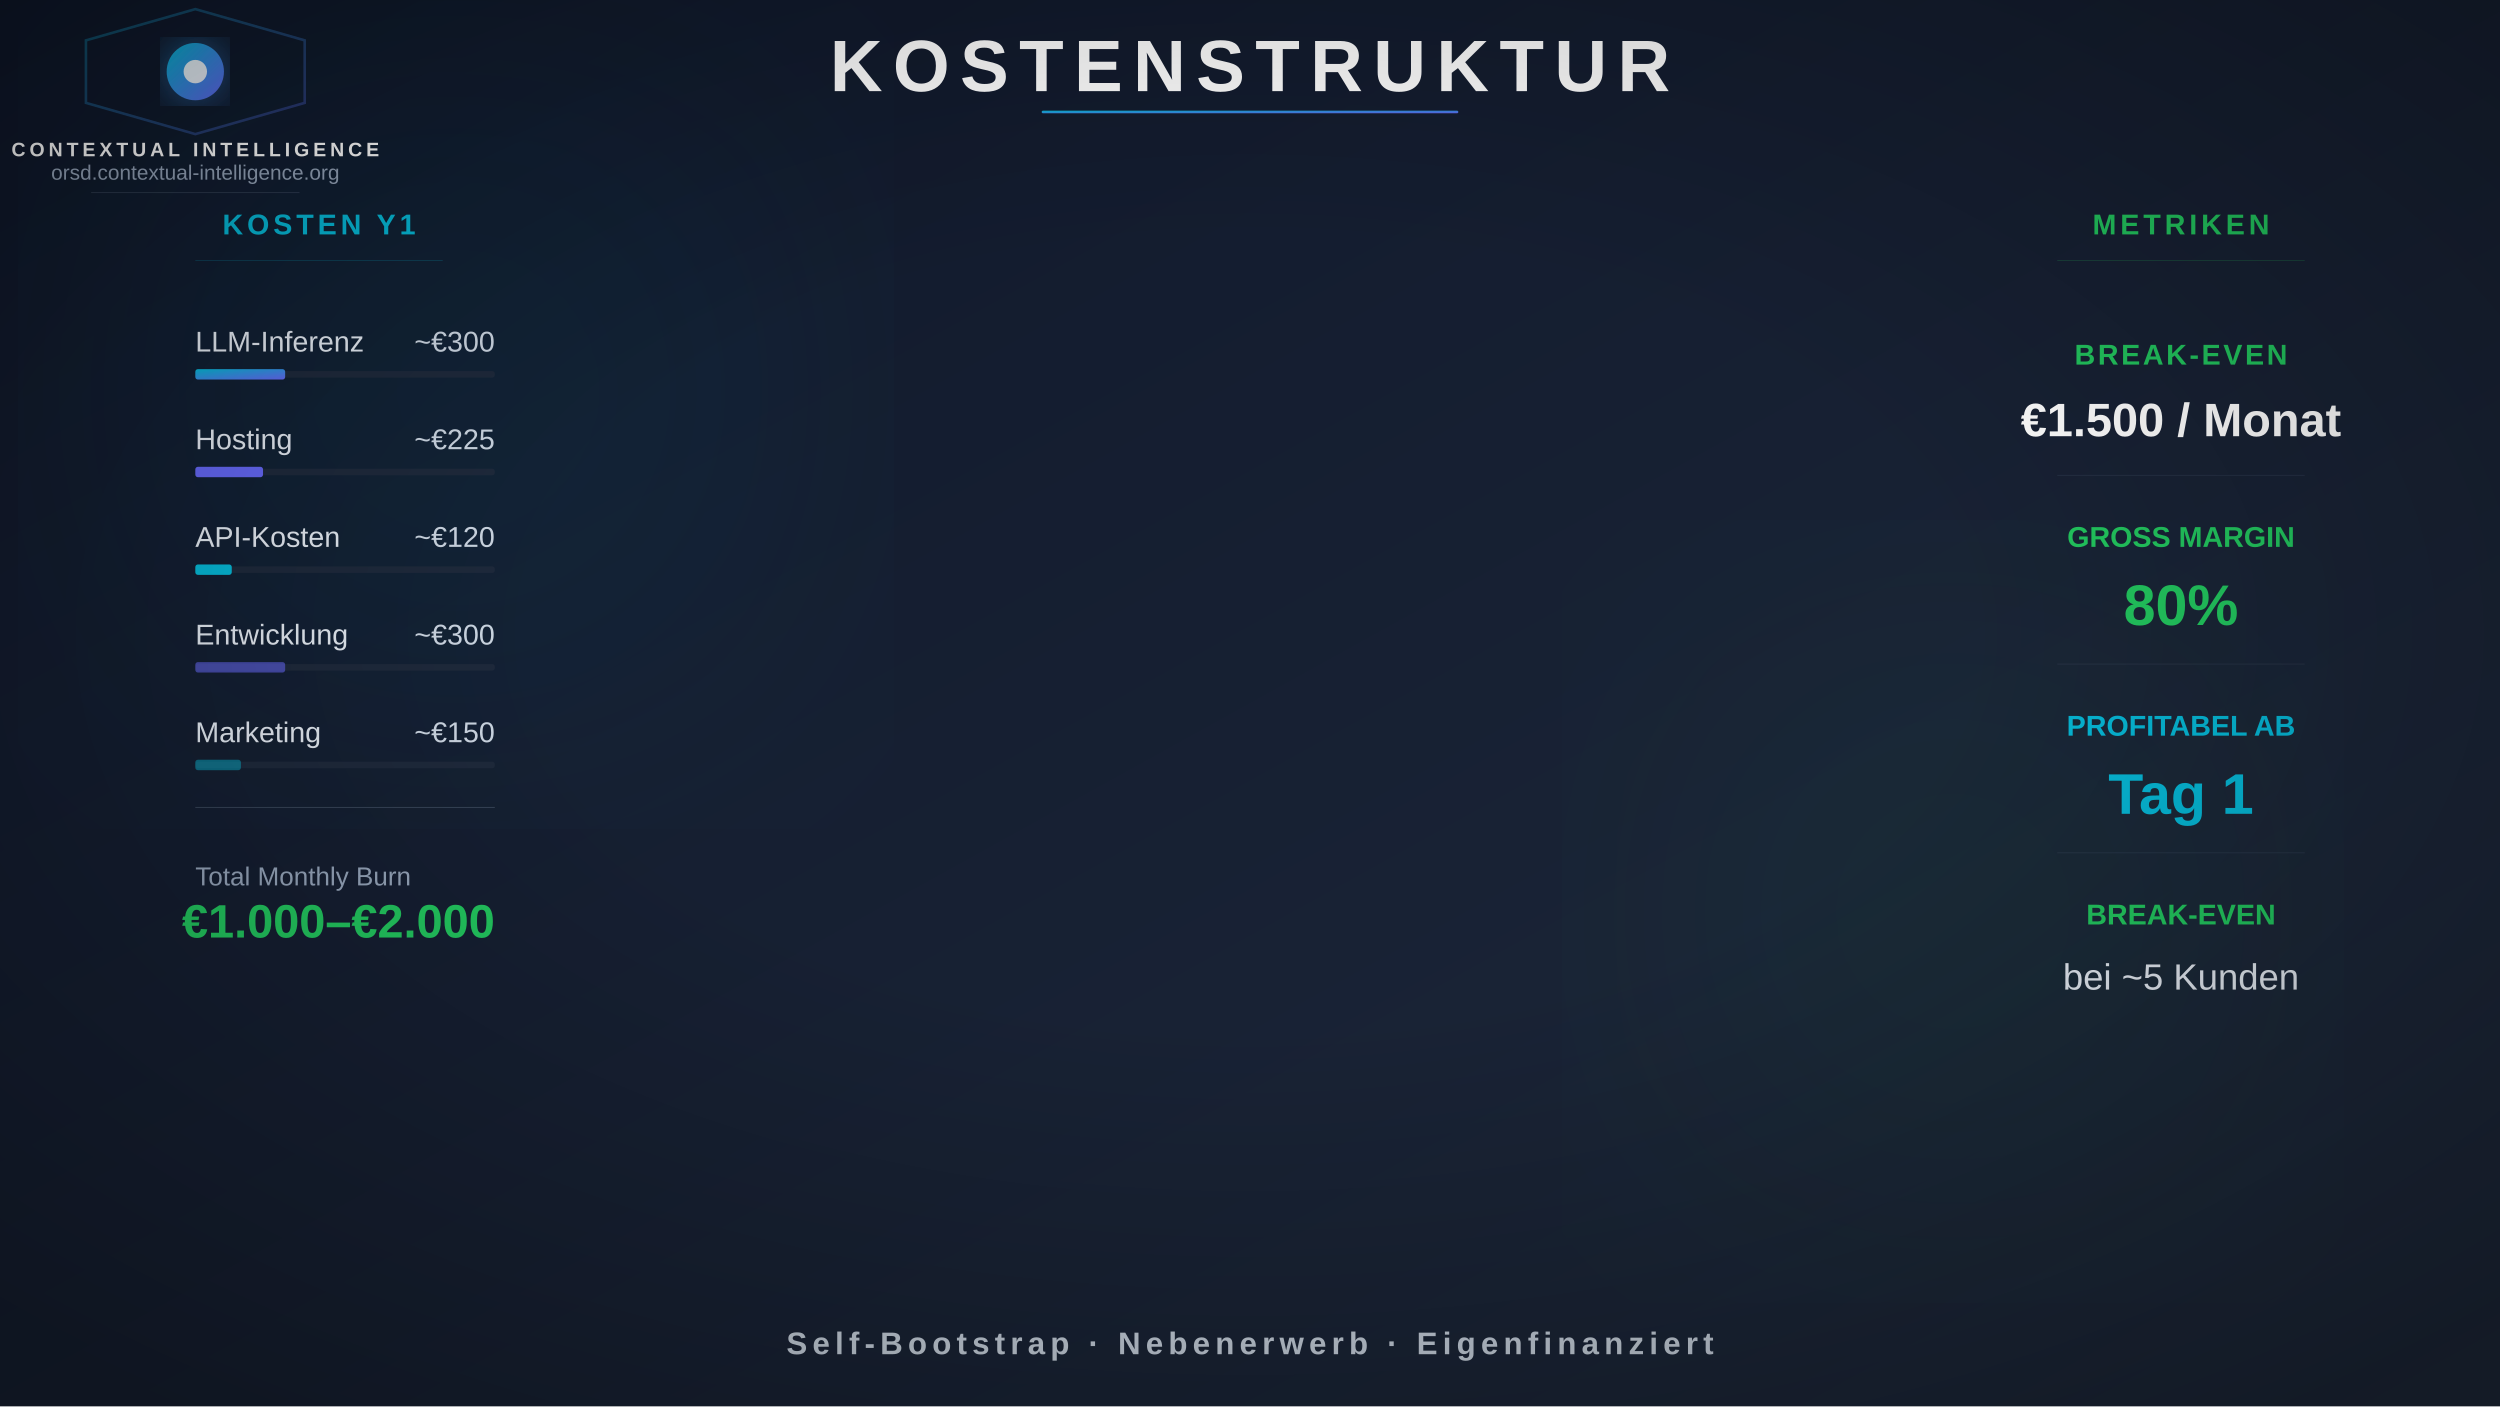
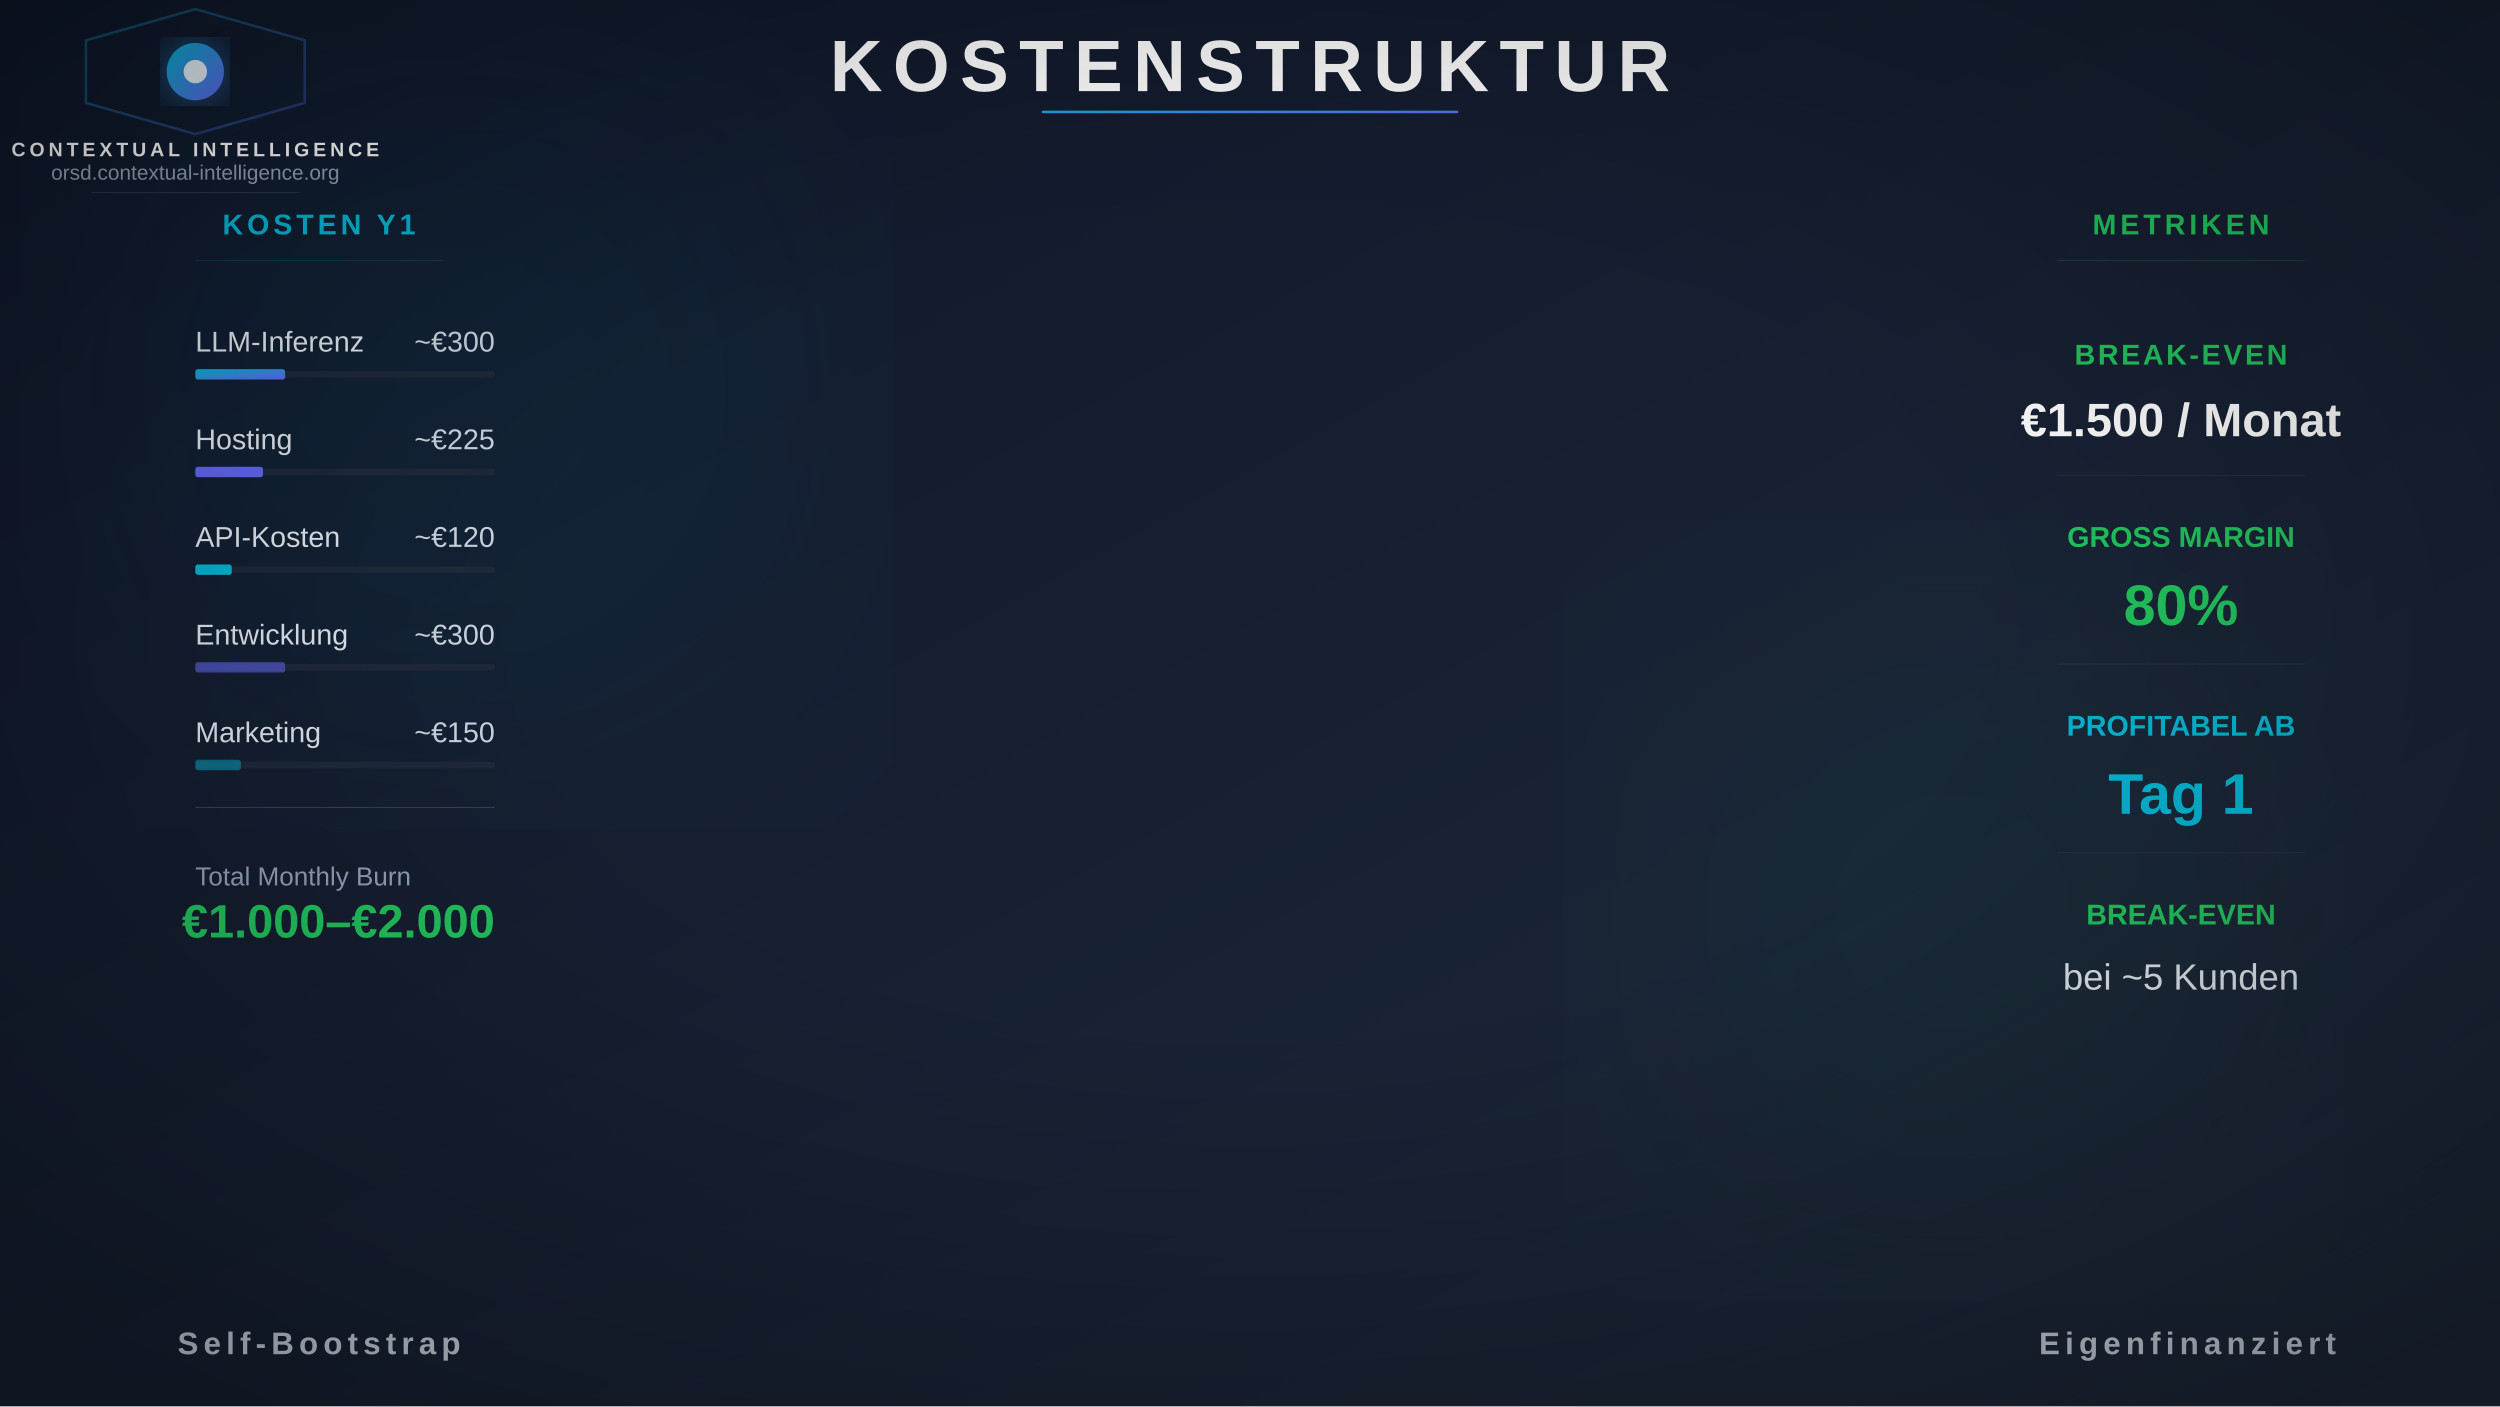
<svg xmlns="http://www.w3.org/2000/svg" viewBox="0 0 1920 1080" width="1920" height="1080">
  <defs>
    <linearGradient id="bg" x1="0%" y1="0%" x2="100%" y2="100%">
      <stop offset="0%" stop-color="#0f172a" />
      <stop offset="100%" stop-color="#1e293b" />
    </linearGradient>
    <linearGradient id="accent" x1="0%" y1="0%" x2="100%" y2="100%">
      <stop offset="0%" stop-color="#06b6d4" />
      <stop offset="100%" stop-color="#6366f1" />
    </linearGradient>
    <filter id="bgBlur">
      <feGaussianBlur stdDeviation="120" />
    </filter>
    <filter id="glow">
      <feGaussianBlur stdDeviation="20" result="b" />
      <feMerge>
        <feMergeNode in="b" />
        <feMergeNode in="SourceGraphic" />
      </feMerge>
    </filter>
    <radialGradient id="vignette" cx="50%" cy="45%" r="70%">
      <stop offset="40%" stop-color="#000" stop-opacity="0" />
      <stop offset="100%" stop-color="#000" stop-opacity="0.35" />
    </radialGradient>
  </defs>
  <rect width="1920" height="1080" fill="url(#bg)" />
  <circle cx="350" cy="300" r="280" fill="#06b6d4" opacity="0.05" filter="url(#bgBlur)" />
  <circle cx="1500" cy="700" r="250" fill="#22c55e" opacity="0.04" filter="url(#bgBlur)" />
  <g transform="translate(150, 55)">
    <polygon points="0,-48 84,-24 84,24 0,48 -84,24 -84,-24" fill="none" stroke="url(#accent)" stroke-width="2" opacity="0.35" />
    <circle cx="0" cy="0" r="22" fill="url(#accent)" filter="url(#glow)" />
    <circle cx="0" cy="0" r="9" fill="#ffffff" opacity="0.9" />
  </g>
  <text x="150" y="120" font-family="'Segoe UI','Helvetica Neue',Arial,sans-serif" font-size="15" font-weight="700" fill="#ffffff" letter-spacing="3" text-anchor="middle">CONTEXTUAL INTELLIGENCE</text>
  <text x="150" y="138" font-family="'Segoe UI',Arial,sans-serif" font-size="16" fill="#94a3b8" text-anchor="middle">orsd.contextual-intelligence.org</text>
  <line x1="70" y1="148" x2="230" y2="148" stroke="#94a3b8" stroke-width="0.5" opacity="0.3" />
  <text x="960" y="70" font-family="'Segoe UI','Helvetica Neue',Arial,sans-serif" font-size="56" font-weight="700" fill="#ffffff" letter-spacing="8" text-anchor="middle">KOSTENSTRUKTUR</text>
  <rect x="800" y="85" width="320" height="2" fill="url(#accent)" rx="1" />
  <line x1="420" y1="120" x2="420" y2="1000" stroke="url(#accent)" stroke-width="1" opacity="0.15" />
  <line x1="1500" y1="120" x2="1500" y2="1000" stroke="url(#accent)" stroke-width="1" opacity="0.15" />
  <text x="245" y="180" font-family="'Segoe UI',Arial,sans-serif" font-size="22" font-weight="700" fill="#06b6d4" letter-spacing="3" text-anchor="middle">KOSTEN Y1</text>
  <line x1="150" y1="200" x2="340" y2="200" stroke="#06b6d4" stroke-width="0.5" opacity="0.3" />
  <text x="150" y="270" font-family="'Segoe UI',Arial,sans-serif" font-size="22" fill="#e2e8f0">LLM-Inferenz</text>
  <text x="380" y="270" font-family="'Segoe UI',Arial,sans-serif" font-size="22" fill="#cbd5e1" text-anchor="end">~€300</text>
  <rect x="150" y="285" width="230" height="5" rx="2" fill="#1e293b" />
  <rect x="150" y="283.5" width="69" height="8" rx="2" fill="url(#accent)" />
  <text x="150" y="345" font-family="'Segoe UI',Arial,sans-serif" font-size="22" fill="#e2e8f0">Hosting</text>
  <text x="380" y="345" font-family="'Segoe UI',Arial,sans-serif" font-size="22" fill="#cbd5e1" text-anchor="end">~€225</text>
  <rect x="150" y="360" width="230" height="5" rx="2" fill="#1e293b" />
  <rect x="150" y="358.5" width="52" height="8" rx="2" fill="#6366f1" />
  <text x="150" y="420" font-family="'Segoe UI',Arial,sans-serif" font-size="22" fill="#e2e8f0">API-Kosten</text>
  <text x="380" y="420" font-family="'Segoe UI',Arial,sans-serif" font-size="22" fill="#cbd5e1" text-anchor="end">~€120</text>
  <rect x="150" y="435" width="230" height="5" rx="2" fill="#1e293b" />
  <rect x="150" y="433.5" width="28" height="8" rx="2" fill="#06b6d4" />
  <text x="150" y="495" font-family="'Segoe UI',Arial,sans-serif" font-size="22" fill="#e2e8f0">Entwicklung</text>
  <text x="380" y="495" font-family="'Segoe UI',Arial,sans-serif" font-size="22" fill="#cbd5e1" text-anchor="end">~€300</text>
  <rect x="150" y="510" width="230" height="5" rx="2" fill="#1e293b" />
  <rect x="150" y="508.5" width="69" height="8" rx="2" fill="#6366f1" opacity="0.6" />
  <text x="150" y="570" font-family="'Segoe UI',Arial,sans-serif" font-size="22" fill="#e2e8f0">Marketing</text>
  <text x="380" y="570" font-family="'Segoe UI',Arial,sans-serif" font-size="22" fill="#cbd5e1" text-anchor="end">~€150</text>
  <rect x="150" y="585" width="230" height="5" rx="2" fill="#1e293b" />
  <rect x="150" y="583.5" width="35" height="8" rx="2" fill="#06b6d4" opacity="0.5" />
  <line x1="150" y1="620" x2="380" y2="620" stroke="#475569" stroke-width="0.5" />
  <text x="150" y="680" font-family="'Segoe UI',Arial,sans-serif" font-size="20" fill="#94a3b8">Total Monthly Burn</text>
  <text x="380" y="720" font-family="'Segoe UI',Arial,sans-serif" font-size="36" font-weight="700" fill="#22c55e" text-anchor="end">€1.000–€2.000</text>
  <text x="1675" y="180" font-family="'Segoe UI',Arial,sans-serif" font-size="22" font-weight="700" fill="#22c55e" letter-spacing="3" text-anchor="middle">METRIKEN</text>
  <line x1="1580" y1="200" x2="1770" y2="200" stroke="#22c55e" stroke-width="0.5" opacity="0.3" />
  <text x="1675" y="280" font-family="'Segoe UI',Arial,sans-serif" font-size="22" font-weight="700" fill="#22c55e" letter-spacing="2" text-anchor="middle">BREAK-EVEN</text>
  <text x="1675" y="335" font-family="'Segoe UI',Arial,sans-serif" font-size="36" font-weight="700" fill="#ffffff" text-anchor="middle">€1.500 / Monat</text>
  <line x1="1580" y1="365" x2="1770" y2="365" stroke="#475569" stroke-width="0.5" opacity="0.4" />
  <text x="1675" y="420" font-family="'Segoe UI',Arial,sans-serif" font-size="22" font-weight="700" fill="#22c55e" text-anchor="middle">GROSS MARGIN</text>
  <text x="1675" y="480" font-family="'Segoe UI',Arial,sans-serif" font-size="44" font-weight="700" fill="#22c55e" text-anchor="middle">80%</text>
  <line x1="1580" y1="510" x2="1770" y2="510" stroke="#475569" stroke-width="0.5" opacity="0.4" />
  <text x="1675" y="565" font-family="'Segoe UI',Arial,sans-serif" font-size="22" font-weight="700" fill="#06b6d4" text-anchor="middle">PROFITABEL AB</text>
  <text x="1675" y="625" font-family="'Segoe UI',Arial,sans-serif" font-size="44" font-weight="700" fill="#06b6d4" text-anchor="middle">Tag 1</text>
  <line x1="1580" y1="655" x2="1770" y2="655" stroke="#475569" stroke-width="0.5" opacity="0.4" />
  <text x="1675" y="710" font-family="'Segoe UI',Arial,sans-serif" font-size="22" font-weight="700" fill="#22c55e" text-anchor="middle">BREAK-EVEN</text>
  <text x="1675" y="760" font-family="'Segoe UI',Arial,sans-serif" font-size="28" fill="#e2e8f0" text-anchor="middle">bei ~5 Kunden</text>
-   <text x="960" y="1040" font-family="'Segoe UI','Helvetica Neue',Arial,sans-serif" font-size="24" font-weight="600" fill="#cbd5e1" text-anchor="middle" letter-spacing="4">Self-Bootstrap · Nebenerwerb · Eigenfinanziert</text>
+   <text x="245" y="1040" font-family="'Segoe UI','Helvetica Neue',Arial,sans-serif" font-size="24" font-weight="600" fill="#cbd5e1" text-anchor="middle" letter-spacing="4">Self-Bootstrap</text>
+   <text x="1680" y="1040" font-family="'Segoe UI','Helvetica Neue',Arial,sans-serif" font-size="24" font-weight="600" fill="#cbd5e1" text-anchor="middle" letter-spacing="4">Eigenfinanziert</text>
  <rect width="1920" height="1080" fill="url(#vignette)" pointer-events="none" />
</svg>
